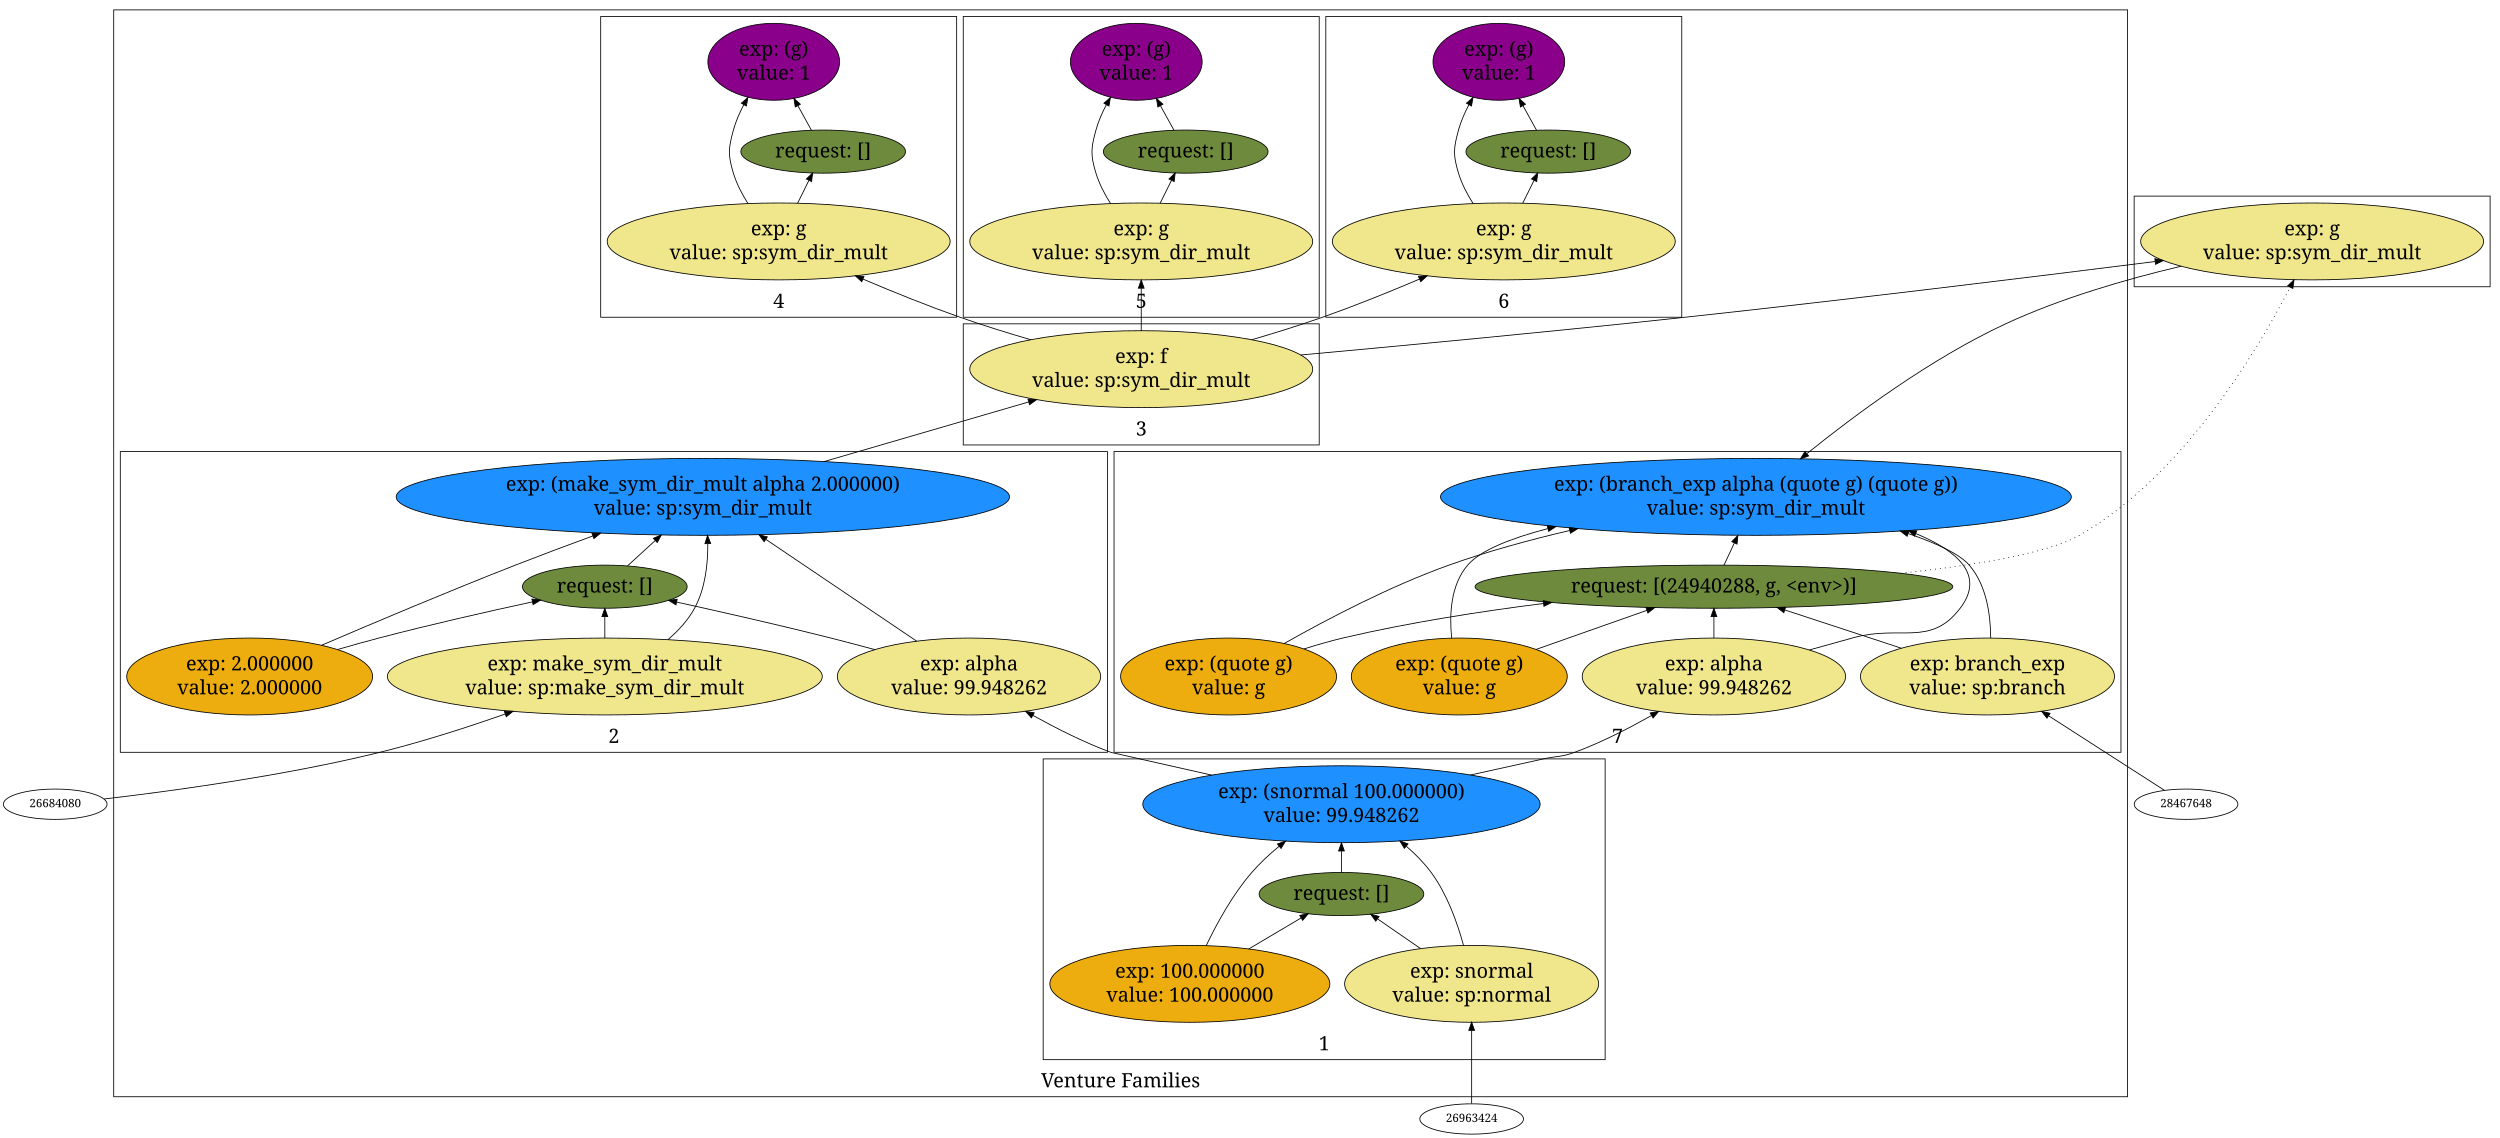
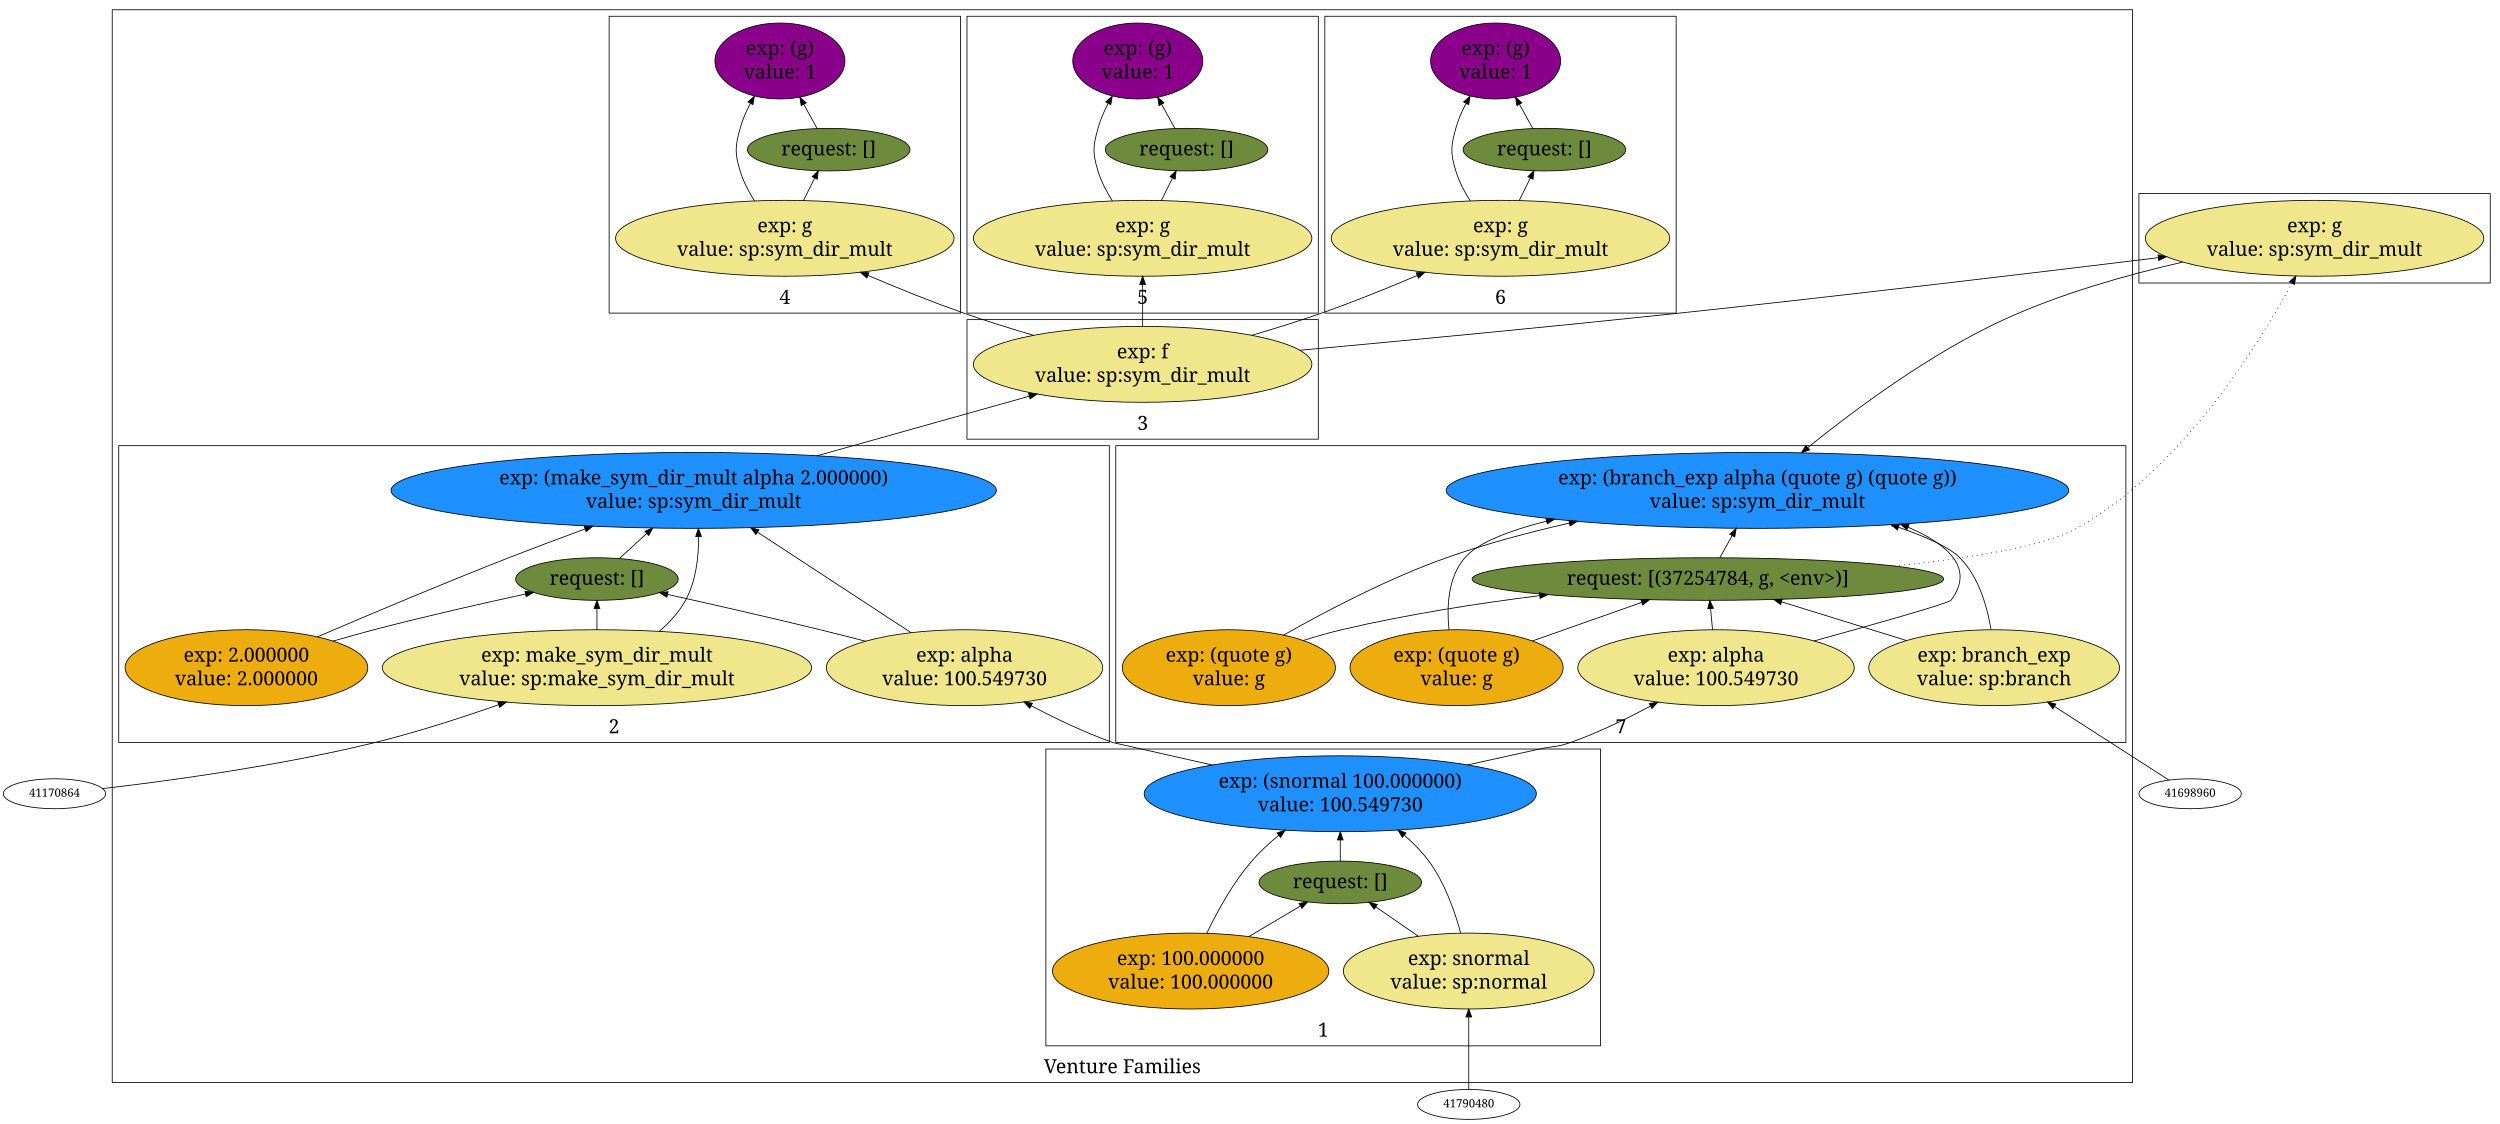
- <svg xmlns="http://www.w3.org/2000/svg" width="3034pt" height="1381pt" viewBox="0.00 0.00 3034.00 1381.00">
+ <svg xmlns="http://www.w3.org/2000/svg" width="3074pt" height="1381pt" viewBox="0.00 0.00 3074.00 1381.00">
  <g id="graph1" class="graph" transform="scale(1 1) rotate(0) translate(4 1377)">
-     <polygon fill="white" stroke="white" points="-4,5 -4,-1377 3031,-1377 3031,5 -4,5" />
+     <polygon fill="white" stroke="white" points="-4,5 -4,-1377 3071,-1377 3071,5 -4,5" />
    <g id="graph2" class="cluster">
-       <polygon fill="none" stroke="black" points="134,-46 134,-1365 2578,-1365 2578,-46 134,-46" />
-       <text text-anchor="middle" x="1356" y="-57.4" font-family="Times Roman,serif" font-size="24.00">Venture Families</text>
+       <polygon fill="none" stroke="black" points="134,-46 134,-1365 2618,-1365 2618,-46 134,-46" />
+       <text text-anchor="middle" x="1376" y="-57.4" font-family="Times Roman,serif" font-size="24.00">Venture Families</text>
    </g>
    <g id="graph3" class="cluster">
-       <polygon fill="none" stroke="black" points="1262,-91 1262,-456 1944,-456 1944,-91 1262,-91" />
-       <text text-anchor="middle" x="1603" y="-102.4" font-family="Times Roman,serif" font-size="24.00">1</text>
+       <polygon fill="none" stroke="black" points="1282,-91 1282,-456 1964,-456 1964,-91 1282,-91" />
+       <text text-anchor="middle" x="1623" y="-102.4" font-family="Times Roman,serif" font-size="24.00">1</text>
    </g>
    <g id="graph4" class="cluster">
-       <polygon fill="none" stroke="black" points="142,-464 142,-829 1340,-829 1340,-464 142,-464" />
-       <text text-anchor="middle" x="741" y="-475.4" font-family="Times Roman,serif" font-size="24.00">2</text>
+       <polygon fill="none" stroke="black" points="142,-464 142,-829 1360,-829 1360,-464 142,-464" />
+       <text text-anchor="middle" x="751" y="-475.4" font-family="Times Roman,serif" font-size="24.00">2</text>
    </g>
    <g id="graph5" class="cluster">
-       <polygon fill="none" stroke="black" points="1165,-837 1165,-984 1597,-984 1597,-837 1165,-837" />
-       <text text-anchor="middle" x="1381" y="-848.4" font-family="Times Roman,serif" font-size="24.00">3</text>
+       <polygon fill="none" stroke="black" points="1185,-837 1185,-984 1617,-984 1617,-837 1185,-837" />
+       <text text-anchor="middle" x="1401" y="-848.4" font-family="Times Roman,serif" font-size="24.00">3</text>
    </g>
    <g id="graph6" class="cluster">
-       <polygon fill="none" stroke="black" points="725,-992 725,-1357 1157,-1357 1157,-992 725,-992" />
-       <text text-anchor="middle" x="941" y="-1003.4" font-family="Times Roman,serif" font-size="24.00">4</text>
+       <polygon fill="none" stroke="black" points="745,-992 745,-1357 1177,-1357 1177,-992 745,-992" />
+       <text text-anchor="middle" x="961" y="-1003.4" font-family="Times Roman,serif" font-size="24.00">4</text>
    </g>
    <g id="graph7" class="cluster">
-       <polygon fill="none" stroke="black" points="1165,-992 1165,-1357 1597,-1357 1597,-992 1165,-992" />
-       <text text-anchor="middle" x="1381" y="-1003.4" font-family="Times Roman,serif" font-size="24.00">5</text>
+       <polygon fill="none" stroke="black" points="1185,-992 1185,-1357 1617,-1357 1617,-992 1185,-992" />
+       <text text-anchor="middle" x="1401" y="-1003.4" font-family="Times Roman,serif" font-size="24.00">5</text>
    </g>
    <g id="graph8" class="cluster">
-       <polygon fill="none" stroke="black" points="1605,-992 1605,-1357 2037,-1357 2037,-992 1605,-992" />
-       <text text-anchor="middle" x="1821" y="-1003.4" font-family="Times Roman,serif" font-size="24.00">6</text>
+       <polygon fill="none" stroke="black" points="1625,-992 1625,-1357 2057,-1357 2057,-992 1625,-992" />
+       <text text-anchor="middle" x="1841" y="-1003.4" font-family="Times Roman,serif" font-size="24.00">6</text>
    </g>
    <g id="graph9" class="cluster">
-       <polygon fill="none" stroke="black" points="1348,-464 1348,-829 2570,-829 2570,-464 1348,-464" />
-       <text text-anchor="middle" x="1959" y="-475.4" font-family="Times Roman,serif" font-size="24.00">7</text>
+       <polygon fill="none" stroke="black" points="1368,-464 1368,-829 2610,-829 2610,-464 1368,-464" />
+       <text text-anchor="middle" x="1989" y="-475.4" font-family="Times Roman,serif" font-size="24.00">7</text>
    </g>
    <g id="graph10" class="cluster">
-       <polygon fill="none" stroke="black" points="2586,-1029 2586,-1139 3018,-1139 3018,-1029 2586,-1029" />
+       <polygon fill="none" stroke="black" points="2626,-1029 2626,-1139 3058,-1139 3058,-1029 2626,-1029" />
    </g>
    <g id="node3" class="node">
-       <ellipse fill="dodgerblue" stroke="black" cx="1624" cy="-401" rx="241.123" ry="46.669" />
-       <text text-anchor="middle" x="1624" y="-408.4" font-family="Times Roman,serif" font-size="24.00">exp: (snormal 100.000000)</text>
-       <text text-anchor="middle" x="1624" y="-379.4" font-family="Times Roman,serif" font-size="24.00">value: 99.948262</text>
+       <ellipse fill="dodgerblue" stroke="black" cx="1644" cy="-401" rx="241.123" ry="46.669" />
+       <text text-anchor="middle" x="1644" y="-408.4" font-family="Times Roman,serif" font-size="24.00">exp: (snormal 100.000000)</text>
+       <text text-anchor="middle" x="1644" y="-379.4" font-family="Times Roman,serif" font-size="24.00">value: 100.549730</text>
    </g>
    <g id="node11" class="node">
-       <ellipse fill="khaki" stroke="black" cx="1172" cy="-556" rx="159.806" ry="46.669" />
-       <text text-anchor="middle" x="1172" y="-563.4" font-family="Times Roman,serif" font-size="24.00">exp: alpha</text>
-       <text text-anchor="middle" x="1172" y="-534.4" font-family="Times Roman,serif" font-size="24.00">value: 99.948262</text>
-     </g>
-     <g id="edge23" class="edge">
-       <path fill="none" stroke="black" d="M1466.75,-436.27C1403.41,-450.496 1344.85,-463.682 1344,-464 1311.93,-475.934 1278.38,-492.78 1249.51,-508.802" />
-       <polygon fill="black" stroke="black" points="1247.72,-505.795 1240.71,-513.741 1251.15,-511.899 1247.72,-505.795" />
+       <ellipse fill="khaki" stroke="black" cx="1182" cy="-556" rx="169.913" ry="46.669" />
+       <text text-anchor="middle" x="1182" y="-563.4" font-family="Times Roman,serif" font-size="24.00">exp: alpha</text>
+       <text text-anchor="middle" x="1182" y="-534.4" font-family="Times Roman,serif" font-size="24.00">value: 100.549730</text>
+     </g>
+     <g id="edge21" class="edge">
+       <path fill="none" stroke="black" d="M1486.76,-436.278C1423.42,-450.506 1364.86,-463.692 1364,-464 1330.18,-476.14 1294.58,-493.113 1263.91,-509.178" />
+       <polygon fill="black" stroke="black" points="1262.19,-506.133 1254.99,-513.904 1265.46,-512.32 1262.19,-506.133" />
    </g>
    <g id="node31" class="node">
-       <ellipse fill="khaki" stroke="black" cx="2076" cy="-556" rx="159.806" ry="46.669" />
-       <text text-anchor="middle" x="2076" y="-563.4" font-family="Times Roman,serif" font-size="24.00">exp: alpha</text>
-       <text text-anchor="middle" x="2076" y="-534.4" font-family="Times Roman,serif" font-size="24.00">value: 99.948262</text>
-     </g>
-     <g id="edge57" class="edge">
-       <path fill="none" stroke="black" d="M1780.44,-436.446C1809.85,-443.017 1840.35,-449.769 1869,-456 1885.86,-459.668 1890.81,-458.033 1907,-464 1938.68,-475.672 1971.68,-492.466 2000.03,-508.519" />
-       <polygon fill="black" stroke="black" points="1998.65,-511.76 2009.06,-513.698 2002.13,-505.688 1998.65,-511.76" />
+       <ellipse fill="khaki" stroke="black" cx="2106" cy="-556" rx="169.913" ry="46.669" />
+       <text text-anchor="middle" x="2106" y="-563.4" font-family="Times Roman,serif" font-size="24.00">exp: alpha</text>
+       <text text-anchor="middle" x="2106" y="-534.4" font-family="Times Roman,serif" font-size="24.00">value: 100.549730</text>
+     </g>
+     <g id="edge49" class="edge">
+       <path fill="none" stroke="black" d="M1800.44,-436.446C1829.85,-443.017 1860.35,-449.769 1889,-456 1905.86,-459.668 1910.74,-458.226 1927,-464 1960.27,-475.812 1995.17,-492.633 2025.22,-508.668" />
+       <polygon fill="black" stroke="black" points="2023.92,-511.944 2034.38,-513.613 2027.24,-505.784 2023.92,-511.944" />
    </g>
    <g id="node4" class="node">
-       <ellipse fill="#6e8b3d" stroke="black" cx="1624" cy="-292" rx="99.91" ry="26.163" />
-       <text text-anchor="middle" x="1624" y="-284.9" font-family="Times Roman,serif" font-size="24.00">request: []</text>
+       <ellipse fill="#6e8b3d" stroke="black" cx="1644" cy="-292" rx="99.91" ry="26.163" />
+       <text text-anchor="middle" x="1644" y="-284.9" font-family="Times Roman,serif" font-size="24.00">request: []</text>
+     </g>
+     <g id="edge93" class="edge">
+       <path fill="none" stroke="black" d="M1644,-318.108C1644,-325.979 1644,-334.946 1644,-344.005" />
+       <polygon fill="black" stroke="black" points="1640.5,-344.218 1644,-354.218 1647.5,-344.218 1640.5,-344.218" />
+     </g>
+     <g id="node5" class="node">
+       <ellipse fill="khaki" stroke="black" cx="1802" cy="-183" rx="154.149" ry="46.669" />
+       <text text-anchor="middle" x="1802" y="-190.4" font-family="Times Roman,serif" font-size="24.00">exp: snormal</text>
+       <text text-anchor="middle" x="1802" y="-161.4" font-family="Times Roman,serif" font-size="24.00">value: sp:normal</text>
    </g>
    <g id="edge83" class="edge">
-       <path fill="none" stroke="black" d="M1624,-318.108C1624,-325.979 1624,-334.946 1624,-344.005" />
-       <polygon fill="black" stroke="black" points="1620.5,-344.218 1624,-354.218 1627.5,-344.218 1620.5,-344.218" />
-     </g>
-     <g id="node5" class="node">
-       <ellipse fill="khaki" stroke="black" cx="1782" cy="-183" rx="154.149" ry="46.669" />
-       <text text-anchor="middle" x="1782" y="-190.4" font-family="Times Roman,serif" font-size="24.00">exp: snormal</text>
-       <text text-anchor="middle" x="1782" y="-161.4" font-family="Times Roman,serif" font-size="24.00">value: sp:normal</text>
-     </g>
-     <g id="edge73" class="edge">
-       <path fill="none" stroke="black" d="M1772.12,-229.623C1764.63,-257.217 1752.28,-291.787 1733,-318 1724.47,-329.599 1713.88,-340.353 1702.68,-350.014" />
-       <polygon fill="black" stroke="black" points="1700.3,-347.44 1694.85,-356.524 1704.78,-352.823 1700.3,-347.44" />
-     </g>
-     <g id="edge75" class="edge">
-       <path fill="none" stroke="black" d="M1720.01,-225.767C1702.65,-237.744 1684.14,-250.514 1668.05,-261.614" />
-       <polygon fill="black" stroke="black" points="1665.62,-259.033 1659.38,-267.592 1669.6,-264.795 1665.62,-259.033" />
+       <path fill="none" stroke="black" d="M1792.12,-229.623C1784.63,-257.217 1772.28,-291.787 1753,-318 1744.47,-329.599 1733.88,-340.353 1722.68,-350.014" />
+       <polygon fill="black" stroke="black" points="1720.3,-347.44 1714.85,-356.524 1724.78,-352.823 1720.3,-347.44" />
+     </g>
+     <g id="edge85" class="edge">
+       <path fill="none" stroke="black" d="M1740.01,-225.767C1722.65,-237.744 1704.14,-250.514 1688.05,-261.614" />
+       <polygon fill="black" stroke="black" points="1685.62,-259.033 1679.38,-267.592 1689.6,-264.795 1685.62,-259.033" />
    </g>
    <g id="node6" class="node">
-       <ellipse fill="#eead0e" stroke="black" cx="1440" cy="-183" rx="169.913" ry="46.669" />
-       <text text-anchor="middle" x="1440" y="-190.4" font-family="Times Roman,serif" font-size="24.00">exp: 100.000000</text>
-       <text text-anchor="middle" x="1440" y="-161.4" font-family="Times Roman,serif" font-size="24.00">value: 100.000000</text>
-     </g>
-     <g id="edge79" class="edge">
-       <path fill="none" stroke="black" d="M1459.89,-229.45C1473.06,-256.982 1492.1,-291.547 1515,-318 1524.83,-329.359 1536.45,-340.165 1548.37,-350" />
-       <polygon fill="black" stroke="black" points="1546.25,-352.783 1556.23,-356.319 1550.63,-347.326 1546.25,-352.783" />
-     </g>
-     <g id="edge81" class="edge">
-       <path fill="none" stroke="black" d="M1511.4,-225.298C1532.69,-237.909 1555.53,-251.438 1575.03,-262.993" />
-       <polygon fill="black" stroke="black" points="1573.36,-266.067 1583.74,-268.153 1576.92,-260.045 1573.36,-266.067" />
+       <ellipse fill="#eead0e" stroke="black" cx="1460" cy="-183" rx="169.913" ry="46.669" />
+       <text text-anchor="middle" x="1460" y="-190.4" font-family="Times Roman,serif" font-size="24.00">exp: 100.000000</text>
+       <text text-anchor="middle" x="1460" y="-161.4" font-family="Times Roman,serif" font-size="24.00">value: 100.000000</text>
+     </g>
+     <g id="edge89" class="edge">
+       <path fill="none" stroke="black" d="M1479.89,-229.45C1493.06,-256.982 1512.1,-291.547 1535,-318 1544.83,-329.359 1556.45,-340.165 1568.37,-350" />
+       <polygon fill="black" stroke="black" points="1566.25,-352.783 1576.23,-356.319 1570.63,-347.326 1566.25,-352.783" />
+     </g>
+     <g id="edge91" class="edge">
+       <path fill="none" stroke="black" d="M1531.4,-225.298C1552.69,-237.909 1575.53,-251.438 1595.03,-262.993" />
+       <polygon fill="black" stroke="black" points="1593.36,-266.067 1603.74,-268.153 1596.92,-260.045 1593.36,-266.067" />
    </g>
    <g id="node8" class="node">
      <ellipse fill="dodgerblue" stroke="black" cx="849" cy="-774" rx="372.145" ry="46.669" />
      <text text-anchor="middle" x="849" y="-781.4" font-family="Times Roman,serif" font-size="24.00">exp: (make_sym_dir_mult alpha 2.000000)</text>
      <text text-anchor="middle" x="849" y="-752.4" font-family="Times Roman,serif" font-size="24.00">value: sp:sym_dir_mult</text>
    </g>
    <g id="node14" class="node">
-       <ellipse fill="khaki" stroke="black" cx="1381" cy="-929" rx="208.096" ry="46.669" />
-       <text text-anchor="middle" x="1381" y="-936.4" font-family="Times Roman,serif" font-size="24.00">exp: f</text>
-       <text text-anchor="middle" x="1381" y="-907.4" font-family="Times Roman,serif" font-size="24.00">value: sp:sym_dir_mult</text>
-     </g>
-     <g id="edge93" class="edge">
-       <path fill="none" stroke="black" d="M995.78,-816.765C1073.5,-839.408 1168.33,-867.039 1244.46,-889.219" />
-       <polygon fill="black" stroke="black" points="1243.54,-892.597 1254.12,-892.034 1245.5,-885.876 1243.54,-892.597" />
+       <ellipse fill="khaki" stroke="black" cx="1401" cy="-929" rx="208.096" ry="46.669" />
+       <text text-anchor="middle" x="1401" y="-936.4" font-family="Times Roman,serif" font-size="24.00">exp: f</text>
+       <text text-anchor="middle" x="1401" y="-907.4" font-family="Times Roman,serif" font-size="24.00">value: sp:sym_dir_mult</text>
+     </g>
+     <g id="edge81" class="edge">
+       <path fill="none" stroke="black" d="M1000.57,-816.559C1081.98,-839.421 1181.67,-867.413 1261.21,-889.748" />
+       <polygon fill="black" stroke="black" points="1260.73,-893.248 1271.31,-892.582 1262.62,-886.509 1260.73,-893.248" />
    </g>
    <g id="node9" class="node">
      <ellipse fill="#6e8b3d" stroke="black" cx="730" cy="-665" rx="99.91" ry="26.163" />
      <text text-anchor="middle" x="730" y="-657.9" font-family="Times Roman,serif" font-size="24.00">request: []</text>
    </g>
-     <g id="edge29" class="edge">
+     <g id="edge27" class="edge">
      <path fill="none" stroke="black" d="M757.6,-690.281C767.625,-699.464 779.366,-710.218 791.029,-720.9" />
      <polygon fill="black" stroke="black" points="788.924,-723.719 798.663,-727.893 793.653,-718.557 788.924,-723.719" />
    </g>
    <g id="node10" class="node">
      <ellipse fill="khaki" stroke="black" cx="730" cy="-556" rx="263.958" ry="46.669" />
      <text text-anchor="middle" x="730" y="-563.4" font-family="Times Roman,serif" font-size="24.00">exp: make_sym_dir_mult</text>
      <text text-anchor="middle" x="730" y="-534.4" font-family="Times Roman,serif" font-size="24.00">value: sp:make_sym_dir_mult</text>
    </g>
-     <g id="edge13" class="edge">
+     <g id="edge11" class="edge">
      <path fill="none" stroke="black" d="M806.437,-600.598C819.315,-611.527 831.062,-624.364 839,-639 851.753,-662.513 855.143,-691.804 854.974,-717.087" />
      <polygon fill="black" stroke="black" points="851.47,-717.199 854.717,-727.284 858.468,-717.375 851.47,-717.199" />
    </g>
-     <g id="edge15" class="edge">
+     <g id="edge13" class="edge">
      <path fill="none" stroke="black" d="M730,-602.542C730,-611.249 730,-620.232 730,-628.578" />
      <polygon fill="black" stroke="black" points="726.5,-628.739 730,-638.739 733.5,-628.739 726.5,-628.739" />
    </g>
+     <g id="edge17" class="edge">
+       <path fill="none" stroke="black" d="M1116.21,-599.07C1062.03,-634.537 985.069,-684.921 927.645,-722.515" />
+       <polygon fill="black" stroke="black" points="925.411,-719.794 918.962,-728.199 929.245,-725.65 925.411,-719.794" />
+     </g>
    <g id="edge19" class="edge">
-       <path fill="none" stroke="black" d="M1108.57,-598.81C1056.06,-634.252 981.281,-684.721 925.464,-722.393" />
-       <polygon fill="black" stroke="black" points="923.354,-719.594 917.023,-728.09 927.27,-725.396 923.354,-719.594" />
-     </g>
-     <g id="edge21" class="edge">
-       <path fill="none" stroke="black" d="M1057.65,-588.6C1039.41,-593.57 1020.72,-598.527 1003,-603 941.114,-618.623 870.879,-634.533 817.147,-646.325" />
-       <polygon fill="black" stroke="black" points="816.332,-642.92 807.312,-648.477 817.829,-649.758 816.332,-642.92" />
+       <path fill="none" stroke="black" d="M1060.34,-588.53C1041.18,-593.484 1021.57,-598.455 1003,-603 940.891,-618.202 870.518,-634.154 816.779,-646.069" />
+       <polygon fill="black" stroke="black" points="815.951,-642.668 806.944,-648.246 817.464,-649.502 815.951,-642.668" />
    </g>
    <g id="node12" class="node">
      <ellipse fill="#eead0e" stroke="black" cx="299" cy="-556" rx="149.2" ry="46.669" />
      <text text-anchor="middle" x="299" y="-563.4" font-family="Times Roman,serif" font-size="24.00">exp: 2.000000</text>
      <text text-anchor="middle" x="299" y="-534.4" font-family="Times Roman,serif" font-size="24.00">value: 2.000000</text>
    </g>
-     <g id="edge25" class="edge">
+     <g id="edge23" class="edge">
      <path fill="none" stroke="black" d="M386.006,-593.807C450.539,-621.523 540.844,-659.628 621,-691 651.395,-702.896 684.278,-715.195 715.358,-726.562" />
      <polygon fill="black" stroke="black" points="714.347,-729.919 724.941,-730.059 716.746,-723.343 714.347,-729.919" />
    </g>
-     <g id="edge27" class="edge">
+     <g id="edge25" class="edge">
      <path fill="none" stroke="black" d="M405.394,-588.689C422.594,-593.673 440.251,-598.612 457,-603 518.523,-619.118 588.48,-634.958 642.173,-646.592" />
      <polygon fill="black" stroke="black" points="641.491,-650.026 652.004,-648.715 642.968,-643.183 641.491,-650.026" />
    </g>
    <g id="node18" class="node">
-       <ellipse fill="khaki" stroke="black" cx="941" cy="-1084" rx="208.096" ry="46.669" />
-       <text text-anchor="middle" x="941" y="-1091.4" font-family="Times Roman,serif" font-size="24.00">exp: g</text>
-       <text text-anchor="middle" x="941" y="-1062.4" font-family="Times Roman,serif" font-size="24.00">value: sp:sym_dir_mult</text>
-     </g>
-     <g id="edge43" class="edge">
-       <path fill="none" stroke="black" d="M1247,-964.66C1218.42,-973.021 1188.55,-982.331 1161,-992 1122.02,-1005.68 1080,-1022.67 1043.23,-1038.32" />
-       <polygon fill="black" stroke="black" points="1041.82,-1035.12 1034,-1042.27 1044.57,-1041.55 1041.82,-1035.12" />
+       <ellipse fill="khaki" stroke="black" cx="961" cy="-1084" rx="208.096" ry="46.669" />
+       <text text-anchor="middle" x="961" y="-1091.4" font-family="Times Roman,serif" font-size="24.00">exp: g</text>
+       <text text-anchor="middle" x="961" y="-1062.4" font-family="Times Roman,serif" font-size="24.00">value: sp:sym_dir_mult</text>
+     </g>
+     <g id="edge33" class="edge">
+       <path fill="none" stroke="black" d="M1267,-964.66C1238.42,-973.021 1208.55,-982.331 1181,-992 1142.02,-1005.68 1100,-1022.67 1063.23,-1038.32" />
+       <polygon fill="black" stroke="black" points="1061.82,-1035.12 1054,-1042.27 1064.57,-1041.55 1061.82,-1035.12" />
    </g>
    <g id="node22" class="node">
-       <ellipse fill="khaki" stroke="black" cx="1381" cy="-1084" rx="208.096" ry="46.669" />
-       <text text-anchor="middle" x="1381" y="-1091.4" font-family="Times Roman,serif" font-size="24.00">exp: g</text>
-       <text text-anchor="middle" x="1381" y="-1062.4" font-family="Times Roman,serif" font-size="24.00">value: sp:sym_dir_mult</text>
-     </g>
-     <g id="edge89" class="edge">
-       <path fill="none" stroke="black" d="M1381,-975.505C1381,-991.677 1381,-1010.01 1381,-1026.93" />
-       <polygon fill="black" stroke="black" points="1377.5,-1027.26 1381,-1037.26 1384.5,-1027.26 1377.5,-1027.26" />
+       <ellipse fill="khaki" stroke="black" cx="1401" cy="-1084" rx="208.096" ry="46.669" />
+       <text text-anchor="middle" x="1401" y="-1091.4" font-family="Times Roman,serif" font-size="24.00">exp: g</text>
+       <text text-anchor="middle" x="1401" y="-1062.4" font-family="Times Roman,serif" font-size="24.00">value: sp:sym_dir_mult</text>
+     </g>
+     <g id="edge77" class="edge">
+       <path fill="none" stroke="black" d="M1401,-975.505C1401,-991.677 1401,-1010.01 1401,-1026.93" />
+       <polygon fill="black" stroke="black" points="1397.5,-1027.26 1401,-1037.26 1404.5,-1027.26 1397.5,-1027.26" />
    </g>
    <g id="node26" class="node">
-       <ellipse fill="khaki" stroke="black" cx="1821" cy="-1084" rx="208.096" ry="46.669" />
-       <text text-anchor="middle" x="1821" y="-1091.4" font-family="Times Roman,serif" font-size="24.00">exp: g</text>
-       <text text-anchor="middle" x="1821" y="-1062.4" font-family="Times Roman,serif" font-size="24.00">value: sp:sym_dir_mult</text>
+       <ellipse fill="khaki" stroke="black" cx="1841" cy="-1084" rx="208.096" ry="46.669" />
+       <text text-anchor="middle" x="1841" y="-1091.4" font-family="Times Roman,serif" font-size="24.00">exp: g</text>
+       <text text-anchor="middle" x="1841" y="-1062.4" font-family="Times Roman,serif" font-size="24.00">value: sp:sym_dir_mult</text>
+     </g>
+     <g id="edge69" class="edge">
+       <path fill="none" stroke="black" d="M1535,-964.66C1563.58,-973.021 1593.45,-982.331 1621,-992 1659.98,-1005.68 1702,-1022.67 1738.77,-1038.32" />
+       <polygon fill="black" stroke="black" points="1737.43,-1041.55 1748,-1042.27 1740.18,-1035.12 1737.43,-1041.55" />
+     </g>
+     <g id="node35" class="node">
+       <ellipse fill="khaki" stroke="black" cx="2842" cy="-1084" rx="208.096" ry="46.669" />
+       <text text-anchor="middle" x="2842" y="-1091.4" font-family="Times Roman,serif" font-size="24.00">exp: g</text>
+       <text text-anchor="middle" x="2842" y="-1062.4" font-family="Times Roman,serif" font-size="24.00">value: sp:sym_dir_mult</text>
+     </g>
+     <g id="edge37" class="edge">
+       <path fill="none" stroke="black" d="M1594.25,-946.313C1725.88,-958.385 1904.05,-975.267 2061,-992 2261.92,-1013.42 2491.56,-1040.82 2649.56,-1060.13" />
+       <polygon fill="black" stroke="black" points="2649.51,-1063.65 2659.86,-1061.39 2650.36,-1056.7 2649.51,-1063.65" />
+     </g>
+     <g id="node16" class="node">
+       <ellipse fill="#8b008b" stroke="black" cx="955" cy="-1302" rx="79.903" ry="46.669" />
+       <text text-anchor="middle" x="955" y="-1309.4" font-family="Times Roman,serif" font-size="24.00">exp: (g)</text>
+       <text text-anchor="middle" x="955" y="-1280.4" font-family="Times Roman,serif" font-size="24.00">value: 1</text>
+     </g>
+     <g id="node17" class="node">
+       <ellipse fill="#6e8b3d" stroke="black" cx="1015" cy="-1193" rx="99.91" ry="26.163" />
+       <text text-anchor="middle" x="1015" y="-1185.9" font-family="Times Roman,serif" font-size="24.00">request: []</text>
    </g>
    <g id="edge35" class="edge">
-       <path fill="none" stroke="black" d="M1515,-964.66C1543.58,-973.021 1573.45,-982.331 1601,-992 1639.98,-1005.68 1682,-1022.67 1718.77,-1038.32" />
-       <polygon fill="black" stroke="black" points="1717.43,-1041.55 1728,-1042.27 1720.18,-1035.12 1717.43,-1041.55" />
-     </g>
-     <g id="node35" class="node">
-       <ellipse fill="khaki" stroke="black" cx="2802" cy="-1084" rx="208.096" ry="46.669" />
-       <text text-anchor="middle" x="2802" y="-1091.4" font-family="Times Roman,serif" font-size="24.00">exp: g</text>
-       <text text-anchor="middle" x="2802" y="-1062.4" font-family="Times Roman,serif" font-size="24.00">value: sp:sym_dir_mult</text>
-     </g>
-     <g id="edge11" class="edge">
-       <path fill="none" stroke="black" d="M1574.62,-946.191C1706.23,-958.193 1884.22,-975.043 2041,-992 2235.52,-1013.04 2457.61,-1040.26 2611.45,-1059.62" />
-       <polygon fill="black" stroke="black" points="2611.12,-1063.1 2621.48,-1060.88 2612,-1056.16 2611.12,-1063.1" />
-     </g>
-     <g id="node16" class="node">
-       <ellipse fill="#8b008b" stroke="black" cx="935" cy="-1302" rx="79.903" ry="46.669" />
-       <text text-anchor="middle" x="935" y="-1309.4" font-family="Times Roman,serif" font-size="24.00">exp: (g)</text>
-       <text text-anchor="middle" x="935" y="-1280.4" font-family="Times Roman,serif" font-size="24.00">value: 1</text>
-     </g>
-     <g id="node17" class="node">
-       <ellipse fill="#6e8b3d" stroke="black" cx="995" cy="-1193" rx="99.91" ry="26.163" />
-       <text text-anchor="middle" x="995" y="-1185.9" font-family="Times Roman,serif" font-size="24.00">request: []</text>
+       <path fill="none" stroke="black" d="M1000.78,-1218.83C995.849,-1227.79 990.122,-1238.19 984.423,-1248.55" />
+       <polygon fill="black" stroke="black" points="981.198,-1247.15 979.442,-1257.6 987.331,-1250.52 981.198,-1247.15" />
+     </g>
+     <g id="edge29" class="edge">
+       <path fill="none" stroke="black" d="M923.847,-1129.85C916.514,-1141.34 909.889,-1154.09 906,-1167 899.334,-1189.13 899.91,-1196.71 906,-1219 908.869,-1229.5 913.447,-1240.03 918.678,-1249.89" />
+       <polygon fill="black" stroke="black" points="915.694,-1251.73 923.635,-1258.74 921.8,-1248.31 915.694,-1251.73" />
+     </g>
+     <g id="edge31" class="edge">
+       <path fill="none" stroke="black" d="M983.901,-1130.23C988.503,-1139.51 993.267,-1149.13 997.643,-1157.96" />
+       <polygon fill="black" stroke="black" points="994.637,-1159.78 1002.21,-1167.19 1000.91,-1156.67 994.637,-1159.78" />
+     </g>
+     <g id="node20" class="node">
+       <ellipse fill="#8b008b" stroke="black" cx="1395" cy="-1302" rx="79.903" ry="46.669" />
+       <text text-anchor="middle" x="1395" y="-1309.4" font-family="Times Roman,serif" font-size="24.00">exp: (g)</text>
+       <text text-anchor="middle" x="1395" y="-1280.4" font-family="Times Roman,serif" font-size="24.00">value: 1</text>
+     </g>
+     <g id="node21" class="node">
+       <ellipse fill="#6e8b3d" stroke="black" cx="1455" cy="-1193" rx="99.91" ry="26.163" />
+       <text text-anchor="middle" x="1455" y="-1185.9" font-family="Times Roman,serif" font-size="24.00">request: []</text>
+     </g>
+     <g id="edge79" class="edge">
+       <path fill="none" stroke="black" d="M1440.78,-1218.83C1435.85,-1227.79 1430.12,-1238.19 1424.42,-1248.55" />
+       <polygon fill="black" stroke="black" points="1421.2,-1247.15 1419.44,-1257.6 1427.33,-1250.52 1421.2,-1247.15" />
+     </g>
+     <g id="edge73" class="edge">
+       <path fill="none" stroke="black" d="M1363.85,-1129.85C1356.51,-1141.34 1349.89,-1154.09 1346,-1167 1339.33,-1189.13 1339.91,-1196.71 1346,-1219 1348.87,-1229.5 1353.45,-1240.03 1358.68,-1249.89" />
+       <polygon fill="black" stroke="black" points="1355.69,-1251.73 1363.64,-1258.74 1361.8,-1248.31 1355.69,-1251.73" />
+     </g>
+     <g id="edge75" class="edge">
+       <path fill="none" stroke="black" d="M1423.9,-1130.23C1428.5,-1139.51 1433.27,-1149.13 1437.64,-1157.96" />
+       <polygon fill="black" stroke="black" points="1434.64,-1159.78 1442.21,-1167.19 1440.91,-1156.67 1434.64,-1159.78" />
+     </g>
+     <g id="node24" class="node">
+       <ellipse fill="#8b008b" stroke="black" cx="1835" cy="-1302" rx="79.903" ry="46.669" />
+       <text text-anchor="middle" x="1835" y="-1309.4" font-family="Times Roman,serif" font-size="24.00">exp: (g)</text>
+       <text text-anchor="middle" x="1835" y="-1280.4" font-family="Times Roman,serif" font-size="24.00">value: 1</text>
+     </g>
+     <g id="node25" class="node">
+       <ellipse fill="#6e8b3d" stroke="black" cx="1895" cy="-1193" rx="99.91" ry="26.163" />
+       <text text-anchor="middle" x="1895" y="-1185.9" font-family="Times Roman,serif" font-size="24.00">request: []</text>
+     </g>
+     <g id="edge71" class="edge">
+       <path fill="none" stroke="black" d="M1880.78,-1218.83C1875.85,-1227.79 1870.12,-1238.19 1864.42,-1248.55" />
+       <polygon fill="black" stroke="black" points="1861.2,-1247.15 1859.44,-1257.6 1867.33,-1250.52 1861.2,-1247.15" />
+     </g>
+     <g id="edge65" class="edge">
+       <path fill="none" stroke="black" d="M1803.85,-1129.85C1796.51,-1141.34 1789.89,-1154.09 1786,-1167 1779.33,-1189.13 1779.91,-1196.71 1786,-1219 1788.87,-1229.5 1793.45,-1240.03 1798.68,-1249.89" />
+       <polygon fill="black" stroke="black" points="1795.69,-1251.73 1803.64,-1258.74 1801.8,-1248.31 1795.69,-1251.73" />
+     </g>
+     <g id="edge67" class="edge">
+       <path fill="none" stroke="black" d="M1863.9,-1130.23C1868.5,-1139.51 1873.27,-1149.13 1877.64,-1157.96" />
+       <polygon fill="black" stroke="black" points="1874.64,-1159.78 1882.21,-1167.19 1880.91,-1156.67 1874.64,-1159.78" />
+     </g>
+     <g id="node28" class="node">
+       <ellipse fill="dodgerblue" stroke="black" cx="2157" cy="-774" rx="382.752" ry="46.669" />
+       <text text-anchor="middle" x="2157" y="-781.4" font-family="Times Roman,serif" font-size="24.00">exp: (branch_exp alpha (quote g) (quote g))</text>
+       <text text-anchor="middle" x="2157" y="-752.4" font-family="Times Roman,serif" font-size="24.00">value: sp:sym_dir_mult</text>
+     </g>
+     <g id="node29" class="node">
+       <ellipse fill="#6e8b3d" stroke="black" cx="2096" cy="-665" rx="289.914" ry="26.163" />
+       <text text-anchor="middle" x="2096" y="-657.9" font-family="Times Roman,serif" font-size="24.00">request: [(37254784, g, &lt;env&gt;)]</text>
+     </g>
+     <g id="edge59" class="edge">
+       <path fill="none" stroke="black" d="M2110.61,-691.108C2115.25,-699.402 2120.58,-708.913 2125.92,-718.467" />
+       <polygon fill="black" stroke="black" points="2122.88,-720.201 2130.82,-727.218 2128.99,-716.783 2122.88,-720.201" />
+     </g>
+     <g id="edge63" class="edge">
+       <path fill="none" stroke="black" stroke-dasharray="1,5" d="M2325.49,-680.937C2417,-690.469 2509.85,-705.114 2549,-727 2675.86,-797.924 2769.97,-947.394 2814.1,-1028.62" />
+       <polygon fill="black" stroke="black" points="2811.16,-1030.55 2818.98,-1037.7 2817.33,-1027.23 2811.16,-1030.55" />
+     </g>
+     <g id="node30" class="node">
+       <ellipse fill="khaki" stroke="black" cx="2448" cy="-556" rx="154.149" ry="46.669" />
+       <text text-anchor="middle" x="2448" y="-563.4" font-family="Times Roman,serif" font-size="24.00">exp: branch_exp</text>
+       <text text-anchor="middle" x="2448" y="-534.4" font-family="Times Roman,serif" font-size="24.00">value: sp:branch</text>
+     </g>
+     <g id="edge39" class="edge">
+       <path fill="none" stroke="black" d="M2444.16,-602.753C2439.45,-631.622 2429.02,-667.51 2406,-691 2393.28,-703.977 2364.32,-716.924 2330.47,-728.6" />
+       <polygon fill="black" stroke="black" points="2329.17,-725.348 2320.81,-731.859 2331.4,-731.981 2329.17,-725.348" />
+     </g>
+     <g id="edge41" class="edge">
+       <path fill="none" stroke="black" d="M2340.48,-589.296C2291.2,-604.554 2233.45,-622.439 2186.45,-636.993" />
+       <polygon fill="black" stroke="black" points="2185.41,-633.65 2176.89,-639.952 2187.48,-640.337 2185.41,-633.65" />
    </g>
    <g id="edge45" class="edge">
-       <path fill="none" stroke="black" d="M980.781,-1218.83C975.849,-1227.79 970.122,-1238.19 964.423,-1248.55" />
-       <polygon fill="black" stroke="black" points="961.198,-1247.15 959.442,-1257.6 967.331,-1250.52 961.198,-1247.15" />
-     </g>
-     <g id="edge39" class="edge">
-       <path fill="none" stroke="black" d="M903.847,-1129.85C896.514,-1141.34 889.889,-1154.09 886,-1167 879.334,-1189.13 879.91,-1196.71 886,-1219 888.869,-1229.5 893.447,-1240.03 898.678,-1249.89" />
-       <polygon fill="black" stroke="black" points="895.694,-1251.73 903.635,-1258.74 901.8,-1248.31 895.694,-1251.73" />
-     </g>
-     <g id="edge41" class="edge">
-       <path fill="none" stroke="black" d="M963.901,-1130.23C968.503,-1139.51 973.267,-1149.13 977.643,-1157.96" />
-       <polygon fill="black" stroke="black" points="974.637,-1159.78 982.212,-1167.19 980.909,-1156.67 974.637,-1159.78" />
-     </g>
-     <g id="node20" class="node">
-       <ellipse fill="#8b008b" stroke="black" cx="1375" cy="-1302" rx="79.903" ry="46.669" />
-       <text text-anchor="middle" x="1375" y="-1309.4" font-family="Times Roman,serif" font-size="24.00">exp: (g)</text>
-       <text text-anchor="middle" x="1375" y="-1280.4" font-family="Times Roman,serif" font-size="24.00">value: 1</text>
-     </g>
-     <g id="node21" class="node">
-       <ellipse fill="#6e8b3d" stroke="black" cx="1435" cy="-1193" rx="99.91" ry="26.163" />
-       <text text-anchor="middle" x="1435" y="-1185.9" font-family="Times Roman,serif" font-size="24.00">request: []</text>
-     </g>
-     <g id="edge91" class="edge">
-       <path fill="none" stroke="black" d="M1420.78,-1218.83C1415.85,-1227.79 1410.12,-1238.19 1404.42,-1248.55" />
-       <polygon fill="black" stroke="black" points="1401.2,-1247.15 1399.44,-1257.6 1407.33,-1250.52 1401.2,-1247.15" />
-     </g>
-     <g id="edge85" class="edge">
-       <path fill="none" stroke="black" d="M1343.85,-1129.85C1336.51,-1141.34 1329.89,-1154.09 1326,-1167 1319.33,-1189.13 1319.91,-1196.71 1326,-1219 1328.87,-1229.5 1333.45,-1240.03 1338.68,-1249.89" />
-       <polygon fill="black" stroke="black" points="1335.69,-1251.73 1343.64,-1258.74 1341.8,-1248.31 1335.69,-1251.73" />
-     </g>
-     <g id="edge87" class="edge">
-       <path fill="none" stroke="black" d="M1403.9,-1130.23C1408.5,-1139.51 1413.27,-1149.13 1417.64,-1157.96" />
-       <polygon fill="black" stroke="black" points="1414.64,-1159.78 1422.21,-1167.19 1420.91,-1156.67 1414.64,-1159.78" />
-     </g>
-     <g id="node24" class="node">
-       <ellipse fill="#8b008b" stroke="black" cx="1815" cy="-1302" rx="79.903" ry="46.669" />
-       <text text-anchor="middle" x="1815" y="-1309.4" font-family="Times Roman,serif" font-size="24.00">exp: (g)</text>
-       <text text-anchor="middle" x="1815" y="-1280.4" font-family="Times Roman,serif" font-size="24.00">value: 1</text>
-     </g>
-     <g id="node25" class="node">
-       <ellipse fill="#6e8b3d" stroke="black" cx="1875" cy="-1193" rx="99.91" ry="26.163" />
-       <text text-anchor="middle" x="1875" y="-1185.9" font-family="Times Roman,serif" font-size="24.00">request: []</text>
-     </g>
-     <g id="edge37" class="edge">
-       <path fill="none" stroke="black" d="M1860.78,-1218.83C1855.85,-1227.79 1850.12,-1238.19 1844.42,-1248.55" />
-       <polygon fill="black" stroke="black" points="1841.2,-1247.15 1839.44,-1257.6 1847.33,-1250.52 1841.2,-1247.15" />
-     </g>
-     <g id="edge31" class="edge">
-       <path fill="none" stroke="black" d="M1783.85,-1129.85C1776.51,-1141.34 1769.89,-1154.09 1766,-1167 1759.33,-1189.13 1759.91,-1196.71 1766,-1219 1768.87,-1229.5 1773.45,-1240.03 1778.68,-1249.89" />
-       <polygon fill="black" stroke="black" points="1775.69,-1251.73 1783.64,-1258.74 1781.8,-1248.31 1775.69,-1251.73" />
-     </g>
-     <g id="edge33" class="edge">
-       <path fill="none" stroke="black" d="M1843.9,-1130.23C1848.5,-1139.51 1853.27,-1149.13 1857.64,-1157.96" />
-       <polygon fill="black" stroke="black" points="1854.64,-1159.78 1862.21,-1167.19 1860.91,-1156.67 1854.64,-1159.78" />
-     </g>
-     <g id="node28" class="node">
-       <ellipse fill="dodgerblue" stroke="black" cx="2127" cy="-774" rx="382.752" ry="46.669" />
-       <text text-anchor="middle" x="2127" y="-781.4" font-family="Times Roman,serif" font-size="24.00">exp: (branch_exp alpha (quote g) (quote g))</text>
-       <text text-anchor="middle" x="2127" y="-752.4" font-family="Times Roman,serif" font-size="24.00">value: sp:sym_dir_mult</text>
-     </g>
-     <g id="node29" class="node">
-       <ellipse fill="#6e8b3d" stroke="black" cx="2076" cy="-665" rx="289.914" ry="26.163" />
-       <text text-anchor="middle" x="2076" y="-657.9" font-family="Times Roman,serif" font-size="24.00">request: [(24940288, g, &lt;env&gt;)]</text>
-     </g>
-     <g id="edge67" class="edge">
-       <path fill="none" stroke="black" d="M2088.22,-691.108C2092.02,-699.233 2096.37,-708.525 2100.74,-717.882" />
-       <polygon fill="black" stroke="black" points="2097.7,-719.644 2105.11,-727.218 2104.04,-716.677 2097.7,-719.644" />
-     </g>
-     <g id="edge71" class="edge">
-       <path fill="none" stroke="black" stroke-dasharray="1,5" d="M2302.69,-681.246C2391.54,-690.8 2481.21,-705.375 2519,-727 2643.26,-798.113 2733.29,-947.163 2775.37,-1028.37" />
-       <polygon fill="black" stroke="black" points="2772.35,-1030.14 2780.02,-1037.45 2778.58,-1026.95 2772.35,-1030.14" />
-     </g>
-     <g id="node30" class="node">
-       <ellipse fill="khaki" stroke="black" cx="2408" cy="-556" rx="154.149" ry="46.669" />
-       <text text-anchor="middle" x="2408" y="-563.4" font-family="Times Roman,serif" font-size="24.00">exp: branch_exp</text>
-       <text text-anchor="middle" x="2408" y="-534.4" font-family="Times Roman,serif" font-size="24.00">value: sp:branch</text>
+       <path fill="none" stroke="black" d="M2226.47,-588.86C2304.53,-610.432 2392.23,-635.319 2395,-639 2424.39,-678.025 2391.76,-707.483 2342.18,-728.762" />
+       <polygon fill="black" stroke="black" points="2340.66,-725.604 2332.74,-732.641 2343.32,-732.079 2340.66,-725.604" />
    </g>
    <g id="edge47" class="edge">
-       <path fill="none" stroke="black" d="M2411.92,-602.653C2411.78,-631.301 2406.69,-666.981 2386,-691 2374.06,-704.856 2345.63,-717.927 2311.79,-729.419" />
-       <polygon fill="black" stroke="black" points="2310.5,-726.157 2302.11,-732.618 2312.7,-732.803 2310.5,-726.157" />
-     </g>
-     <g id="edge49" class="edge">
-       <path fill="none" stroke="black" d="M2303.41,-590.339C2257.91,-605.277 2205.24,-622.569 2162.06,-636.747" />
-       <polygon fill="black" stroke="black" points="2160.84,-633.463 2152.43,-639.908 2163.02,-640.114 2160.84,-633.463" />
+       <path fill="none" stroke="black" d="M2101.73,-602.542C2100.93,-611.249 2100.11,-620.232 2099.34,-628.578" />
+       <polygon fill="black" stroke="black" points="2095.84,-628.461 2098.41,-638.739 2102.81,-629.101 2095.84,-628.461" />
+     </g>
+     <g id="node32" class="node">
+       <ellipse fill="#eead0e" stroke="black" cx="1787" cy="-556" rx="131.022" ry="46.669" />
+       <text text-anchor="middle" x="1787" y="-563.4" font-family="Times Roman,serif" font-size="24.00">exp: (quote g)</text>
+       <text text-anchor="middle" x="1787" y="-534.4" font-family="Times Roman,serif" font-size="24.00">value: g</text>
+     </g>
+     <g id="edge51" class="edge">
+       <path fill="none" stroke="black" d="M1777.68,-602.472C1774.72,-631.231 1776.49,-667.098 1797,-691 1812.94,-709.577 1851.37,-724.454 1897.47,-736.186" />
+       <polygon fill="black" stroke="black" points="1896.87,-739.643 1907.41,-738.643 1898.54,-732.847 1896.87,-739.643" />
    </g>
    <g id="edge53" class="edge">
-       <path fill="none" stroke="black" d="M2191.91,-588.252C2209.69,-593.195 2227.83,-598.236 2245,-603 2302.77,-619.032 2338.7,-591.285 2375,-639 2405.31,-678.842 2371.97,-708.38 2320.95,-729.494" />
-       <polygon fill="black" stroke="black" points="2319.59,-726.269 2311.58,-733.206 2322.16,-732.777 2319.59,-726.269" />
+       <path fill="none" stroke="black" d="M1880.13,-588.851C1922.99,-603.972 1973.38,-621.746 2014.69,-636.318" />
+       <polygon fill="black" stroke="black" points="2013.58,-639.636 2024.17,-639.662 2015.91,-633.035 2013.58,-639.636" />
+     </g>
+     <g id="node33" class="node">
+       <ellipse fill="#eead0e" stroke="black" cx="1507" cy="-556" rx="131.022" ry="46.669" />
+       <text text-anchor="middle" x="1507" y="-563.4" font-family="Times Roman,serif" font-size="24.00">exp: (quote g)</text>
+       <text text-anchor="middle" x="1507" y="-534.4" font-family="Times Roman,serif" font-size="24.00">value: g</text>
    </g>
    <g id="edge55" class="edge">
-       <path fill="none" stroke="black" d="M2076,-602.542C2076,-611.249 2076,-620.232 2076,-628.578" />
-       <polygon fill="black" stroke="black" points="2072.5,-628.739 2076,-638.739 2079.5,-628.739 2072.5,-628.739" />
-     </g>
-     <g id="node32" class="node">
-       <ellipse fill="#eead0e" stroke="black" cx="1767" cy="-556" rx="131.022" ry="46.669" />
-       <text text-anchor="middle" x="1767" y="-563.4" font-family="Times Roman,serif" font-size="24.00">exp: (quote g)</text>
-       <text text-anchor="middle" x="1767" y="-534.4" font-family="Times Roman,serif" font-size="24.00">value: g</text>
-     </g>
-     <g id="edge59" class="edge">
-       <path fill="none" stroke="black" d="M1757.73,-602.429C1754.79,-631.17 1756.57,-667.034 1777,-691 1792.43,-709.097 1829.65,-723.773 1874.34,-735.461" />
-       <polygon fill="black" stroke="black" points="1873.74,-738.919 1884.3,-737.986 1875.46,-732.134 1873.74,-738.919" />
+       <path fill="none" stroke="black" d="M1574.3,-596.089C1627.05,-625.999 1703.14,-665.872 1774,-691 1822.19,-708.09 1875.1,-722.299 1925.8,-733.845" />
+       <polygon fill="black" stroke="black" points="1925.05,-737.264 1935.57,-736.045 1926.58,-730.434 1925.05,-737.264" />
+     </g>
+     <g id="edge57" class="edge">
+       <path fill="none" stroke="black" d="M1598.55,-589.448C1614.55,-594.513 1631.15,-599.28 1647,-603 1725.17,-621.35 1812.37,-634.922 1888.97,-644.61" />
+       <polygon fill="black" stroke="black" points="1888.86,-648.124 1899.22,-645.891 1889.73,-641.178 1888.86,-648.124" />
    </g>
    <g id="edge61" class="edge">
-       <path fill="none" stroke="black" d="M1860.13,-588.851C1902.99,-603.972 1953.38,-621.746 1994.69,-636.318" />
-       <polygon fill="black" stroke="black" points="1993.58,-639.636 2004.17,-639.662 1995.91,-633.035 1993.58,-639.636" />
-     </g>
-     <g id="node33" class="node">
-       <ellipse fill="#eead0e" stroke="black" cx="1487" cy="-556" rx="131.022" ry="46.669" />
-       <text text-anchor="middle" x="1487" y="-563.4" font-family="Times Roman,serif" font-size="24.00">exp: (quote g)</text>
-       <text text-anchor="middle" x="1487" y="-534.4" font-family="Times Roman,serif" font-size="24.00">value: g</text>
-     </g>
-     <g id="edge63" class="edge">
-       <path fill="none" stroke="black" d="M1554.34,-595.978C1607.11,-625.828 1683.21,-665.675 1754,-691 1800.7,-707.707 1851.94,-721.734 1901.08,-733.223" />
-       <polygon fill="black" stroke="black" points="1900.35,-736.645 1910.88,-735.487 1901.92,-729.825 1900.35,-736.645" />
-     </g>
-     <g id="edge65" class="edge">
-       <path fill="none" stroke="black" d="M1578.55,-589.448C1594.55,-594.513 1611.15,-599.28 1627,-603 1705.17,-621.35 1792.37,-634.922 1868.97,-644.61" />
-       <polygon fill="black" stroke="black" points="1868.86,-648.124 1879.22,-645.891 1869.73,-641.178 1868.86,-648.124" />
-     </g>
-     <g id="edge69" class="edge">
-       <path fill="none" stroke="black" d="M2643.06,-1053.95C2575.51,-1037.98 2497.04,-1015.1 2430,-984 2339.89,-942.2 2247.67,-873.899 2189.02,-826.593" />
-       <polygon fill="black" stroke="black" points="2190.95,-823.645 2180.98,-820.062 2186.54,-829.081 2190.95,-823.645" />
-     </g>
-     <g id="node39" class="node">
+       <path fill="none" stroke="black" d="M2679.71,-1054.7C2610.13,-1038.82 2529.13,-1015.79 2460,-984 2369.75,-942.496 2277.57,-874.133 2218.96,-826.731" />
+       <polygon fill="black" stroke="black" points="2220.88,-823.783 2210.92,-820.186 2216.47,-829.213 2220.88,-823.783" />
+     </g>
+     <g id="node38" class="node">
      <ellipse fill="none" stroke="black" cx="63" cy="-401" rx="62.932" ry="18.385" />
-       <text text-anchor="middle" x="63" y="-397.4" font-family="Times Roman,serif" font-size="14.00">26684080</text>
-     </g>
-     <g id="edge17" class="edge">
+       <text text-anchor="middle" x="63" y="-397.4" font-family="Times Roman,serif" font-size="14.00">41170864</text>
+     </g>
+     <g id="edge15" class="edge">
      <path fill="none" stroke="black" d="M122.356,-407.367C200.012,-416.406 339.974,-435.138 457,-464 507.541,-476.465 562.11,-494.001 609.079,-510.425" />
      <polygon fill="black" stroke="black" points="608.08,-513.783 618.674,-513.801 610.403,-507.18 608.08,-513.783" />
    </g>
-     <g id="node57" class="node">
-       <ellipse fill="none" stroke="black" cx="2649" cy="-401" rx="62.932" ry="18.385" />
-       <text text-anchor="middle" x="2649" y="-397.4" font-family="Times Roman,serif" font-size="14.00">28467648</text>
-     </g>
-     <g id="edge51" class="edge">
-       <path fill="none" stroke="black" d="M2622.75,-417.883C2589.26,-439.422 2529.95,-477.569 2482.13,-508.323" />
-       <polygon fill="black" stroke="black" points="2480.17,-505.424 2473.65,-513.778 2483.95,-511.312 2480.17,-505.424" />
-     </g>
-     <g id="node71" class="node">
-       <ellipse fill="none" stroke="black" cx="1782" cy="-19" rx="62.932" ry="18.385" />
-       <text text-anchor="middle" x="1782" y="-15.4" font-family="Times Roman,serif" font-size="14.00">26963424</text>
-     </g>
-     <g id="edge77" class="edge">
-       <path fill="none" stroke="black" d="M1782,-37.813C1782,-59.281 1782,-95.409 1782,-126.255" />
-       <polygon fill="black" stroke="black" points="1778.5,-126.484 1782,-136.484 1785.5,-126.484 1778.5,-126.484" />
+     <g id="node53" class="node">
+       <ellipse fill="none" stroke="black" cx="2689" cy="-401" rx="62.932" ry="18.385" />
+       <text text-anchor="middle" x="2689" y="-397.4" font-family="Times Roman,serif" font-size="14.00">41698960</text>
+     </g>
+     <g id="edge43" class="edge">
+       <path fill="none" stroke="black" d="M2662.75,-417.883C2629.26,-439.422 2569.95,-477.569 2522.13,-508.323" />
+       <polygon fill="black" stroke="black" points="2520.17,-505.424 2513.65,-513.778 2523.95,-511.312 2520.17,-505.424" />
+     </g>
+     <g id="node76" class="node">
+       <ellipse fill="none" stroke="black" cx="1802" cy="-19" rx="62.932" ry="18.385" />
+       <text text-anchor="middle" x="1802" y="-15.4" font-family="Times Roman,serif" font-size="14.00">41790480</text>
+     </g>
+     <g id="edge87" class="edge">
+       <path fill="none" stroke="black" d="M1802,-37.813C1802,-59.281 1802,-95.409 1802,-126.255" />
+       <polygon fill="black" stroke="black" points="1798.5,-126.484 1802,-136.484 1805.5,-126.484 1798.5,-126.484" />
    </g>
  </g>
</svg>
